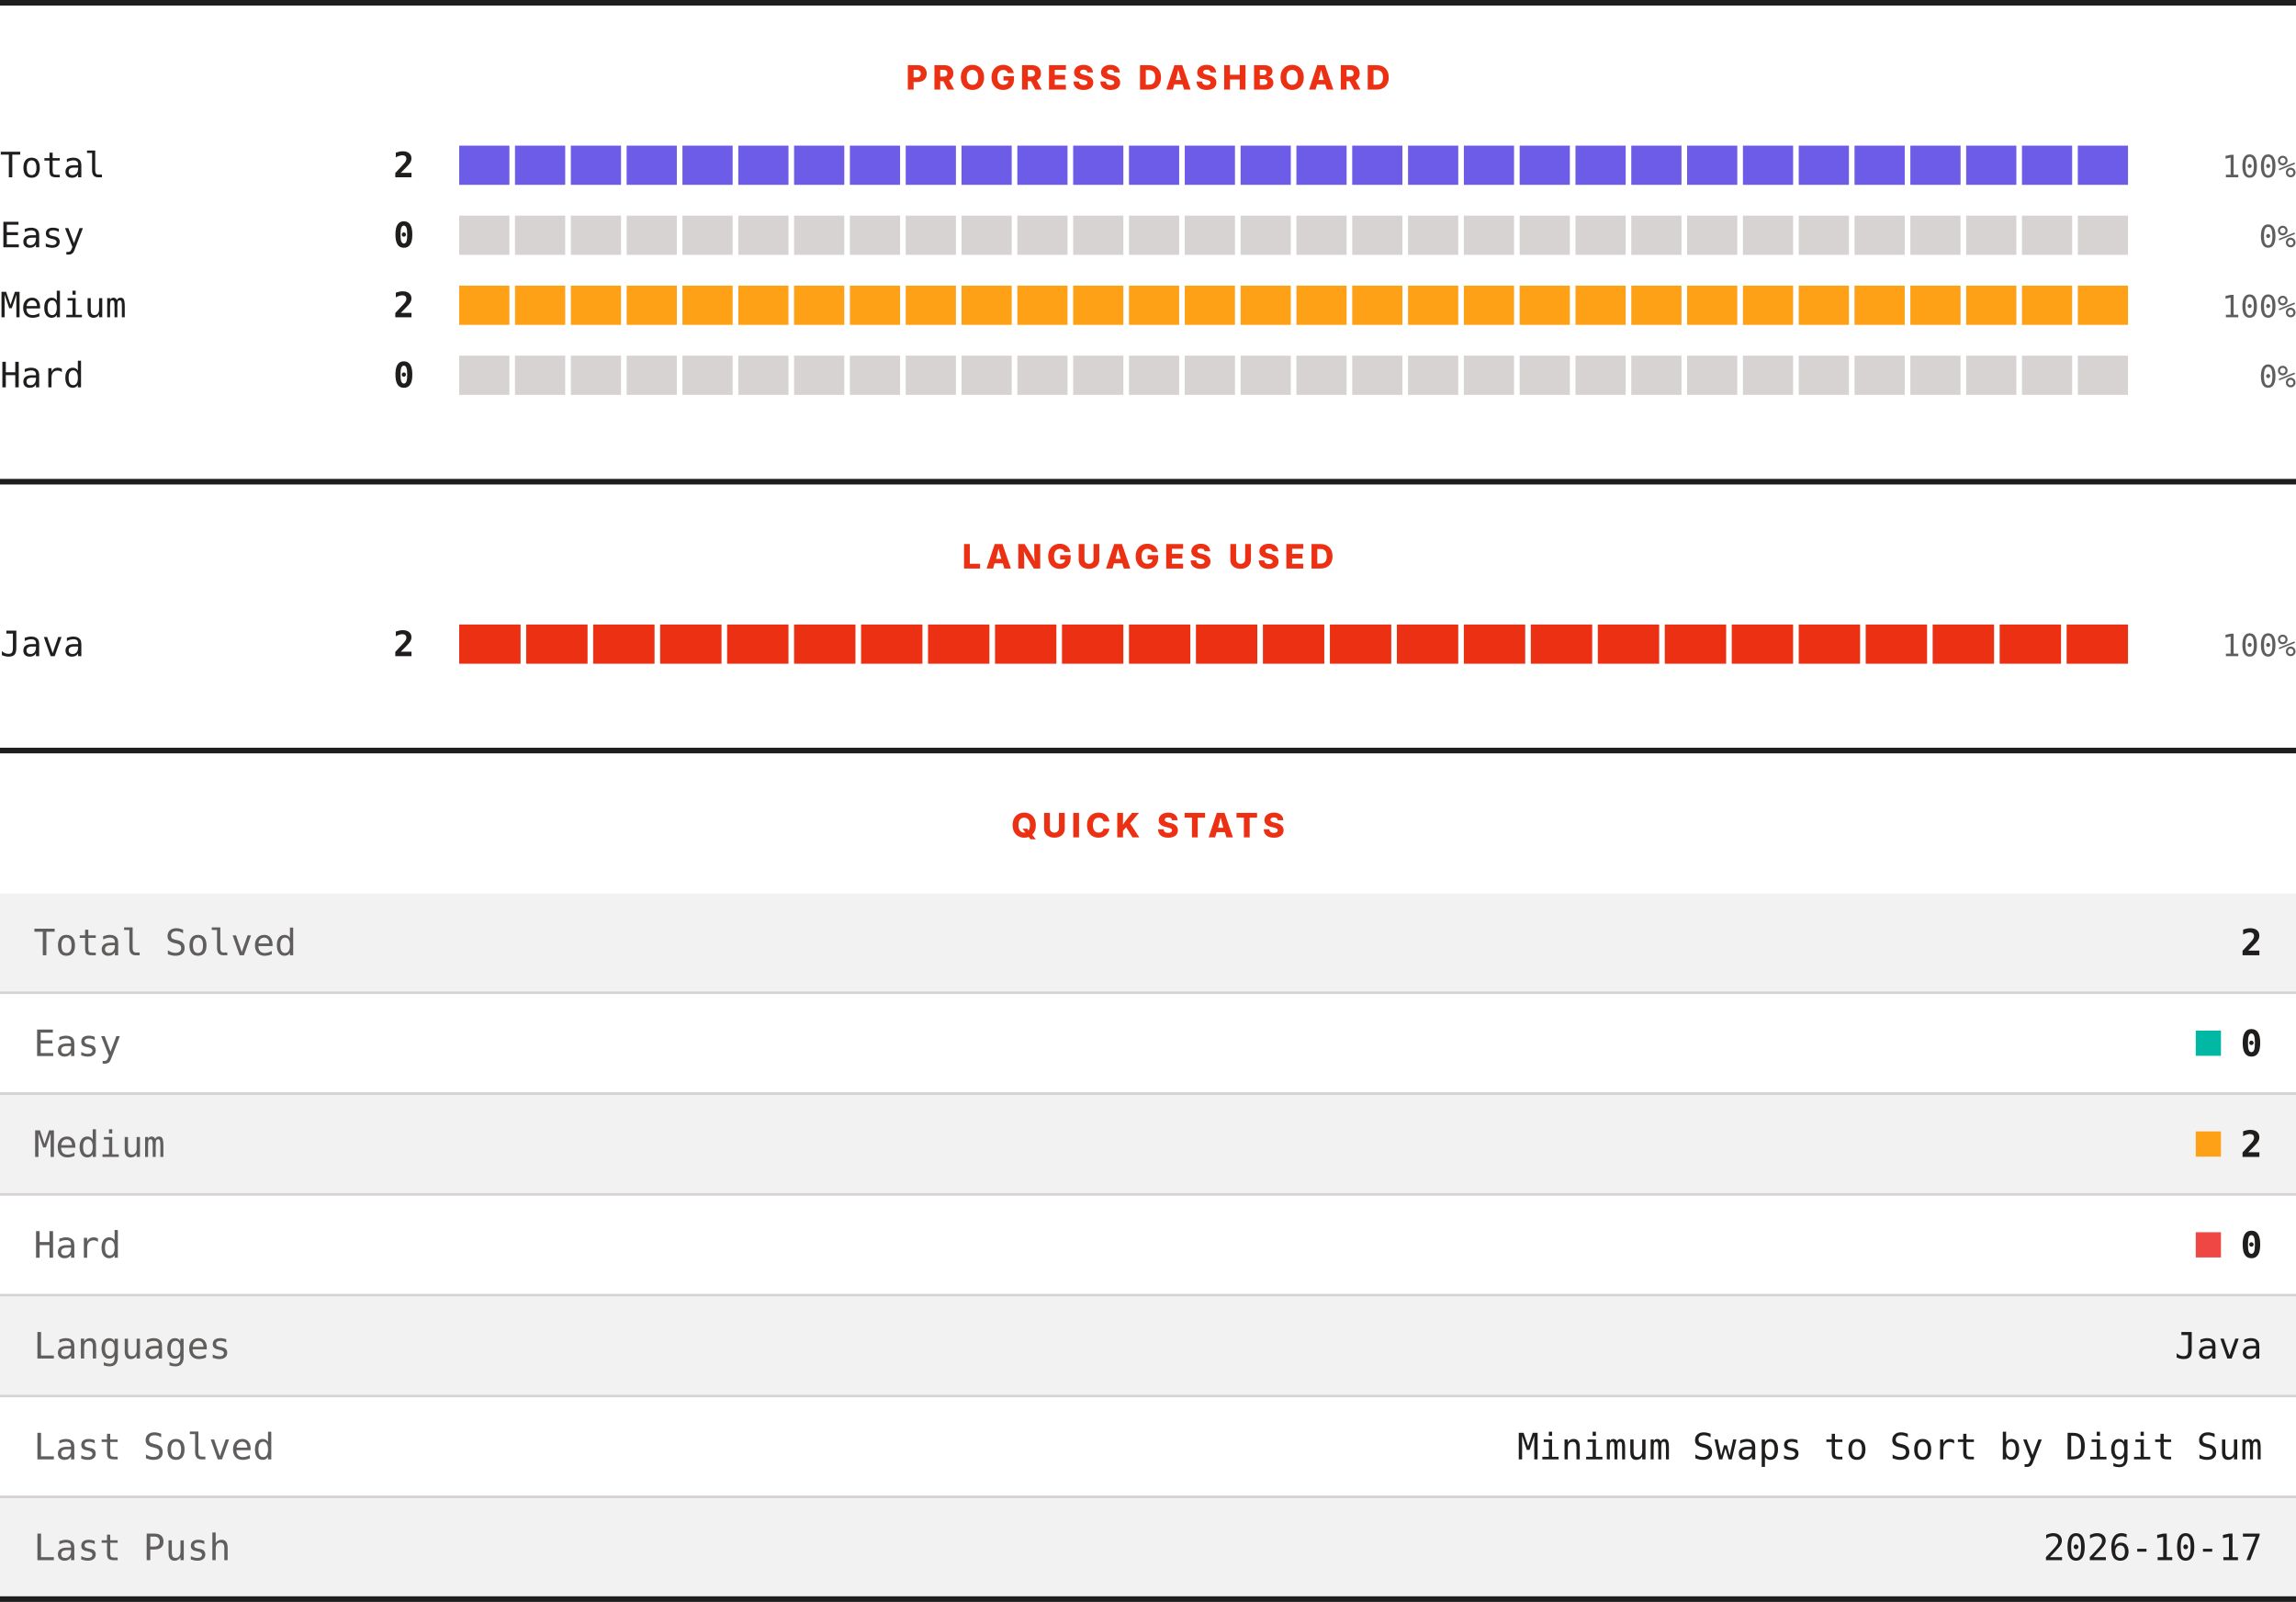
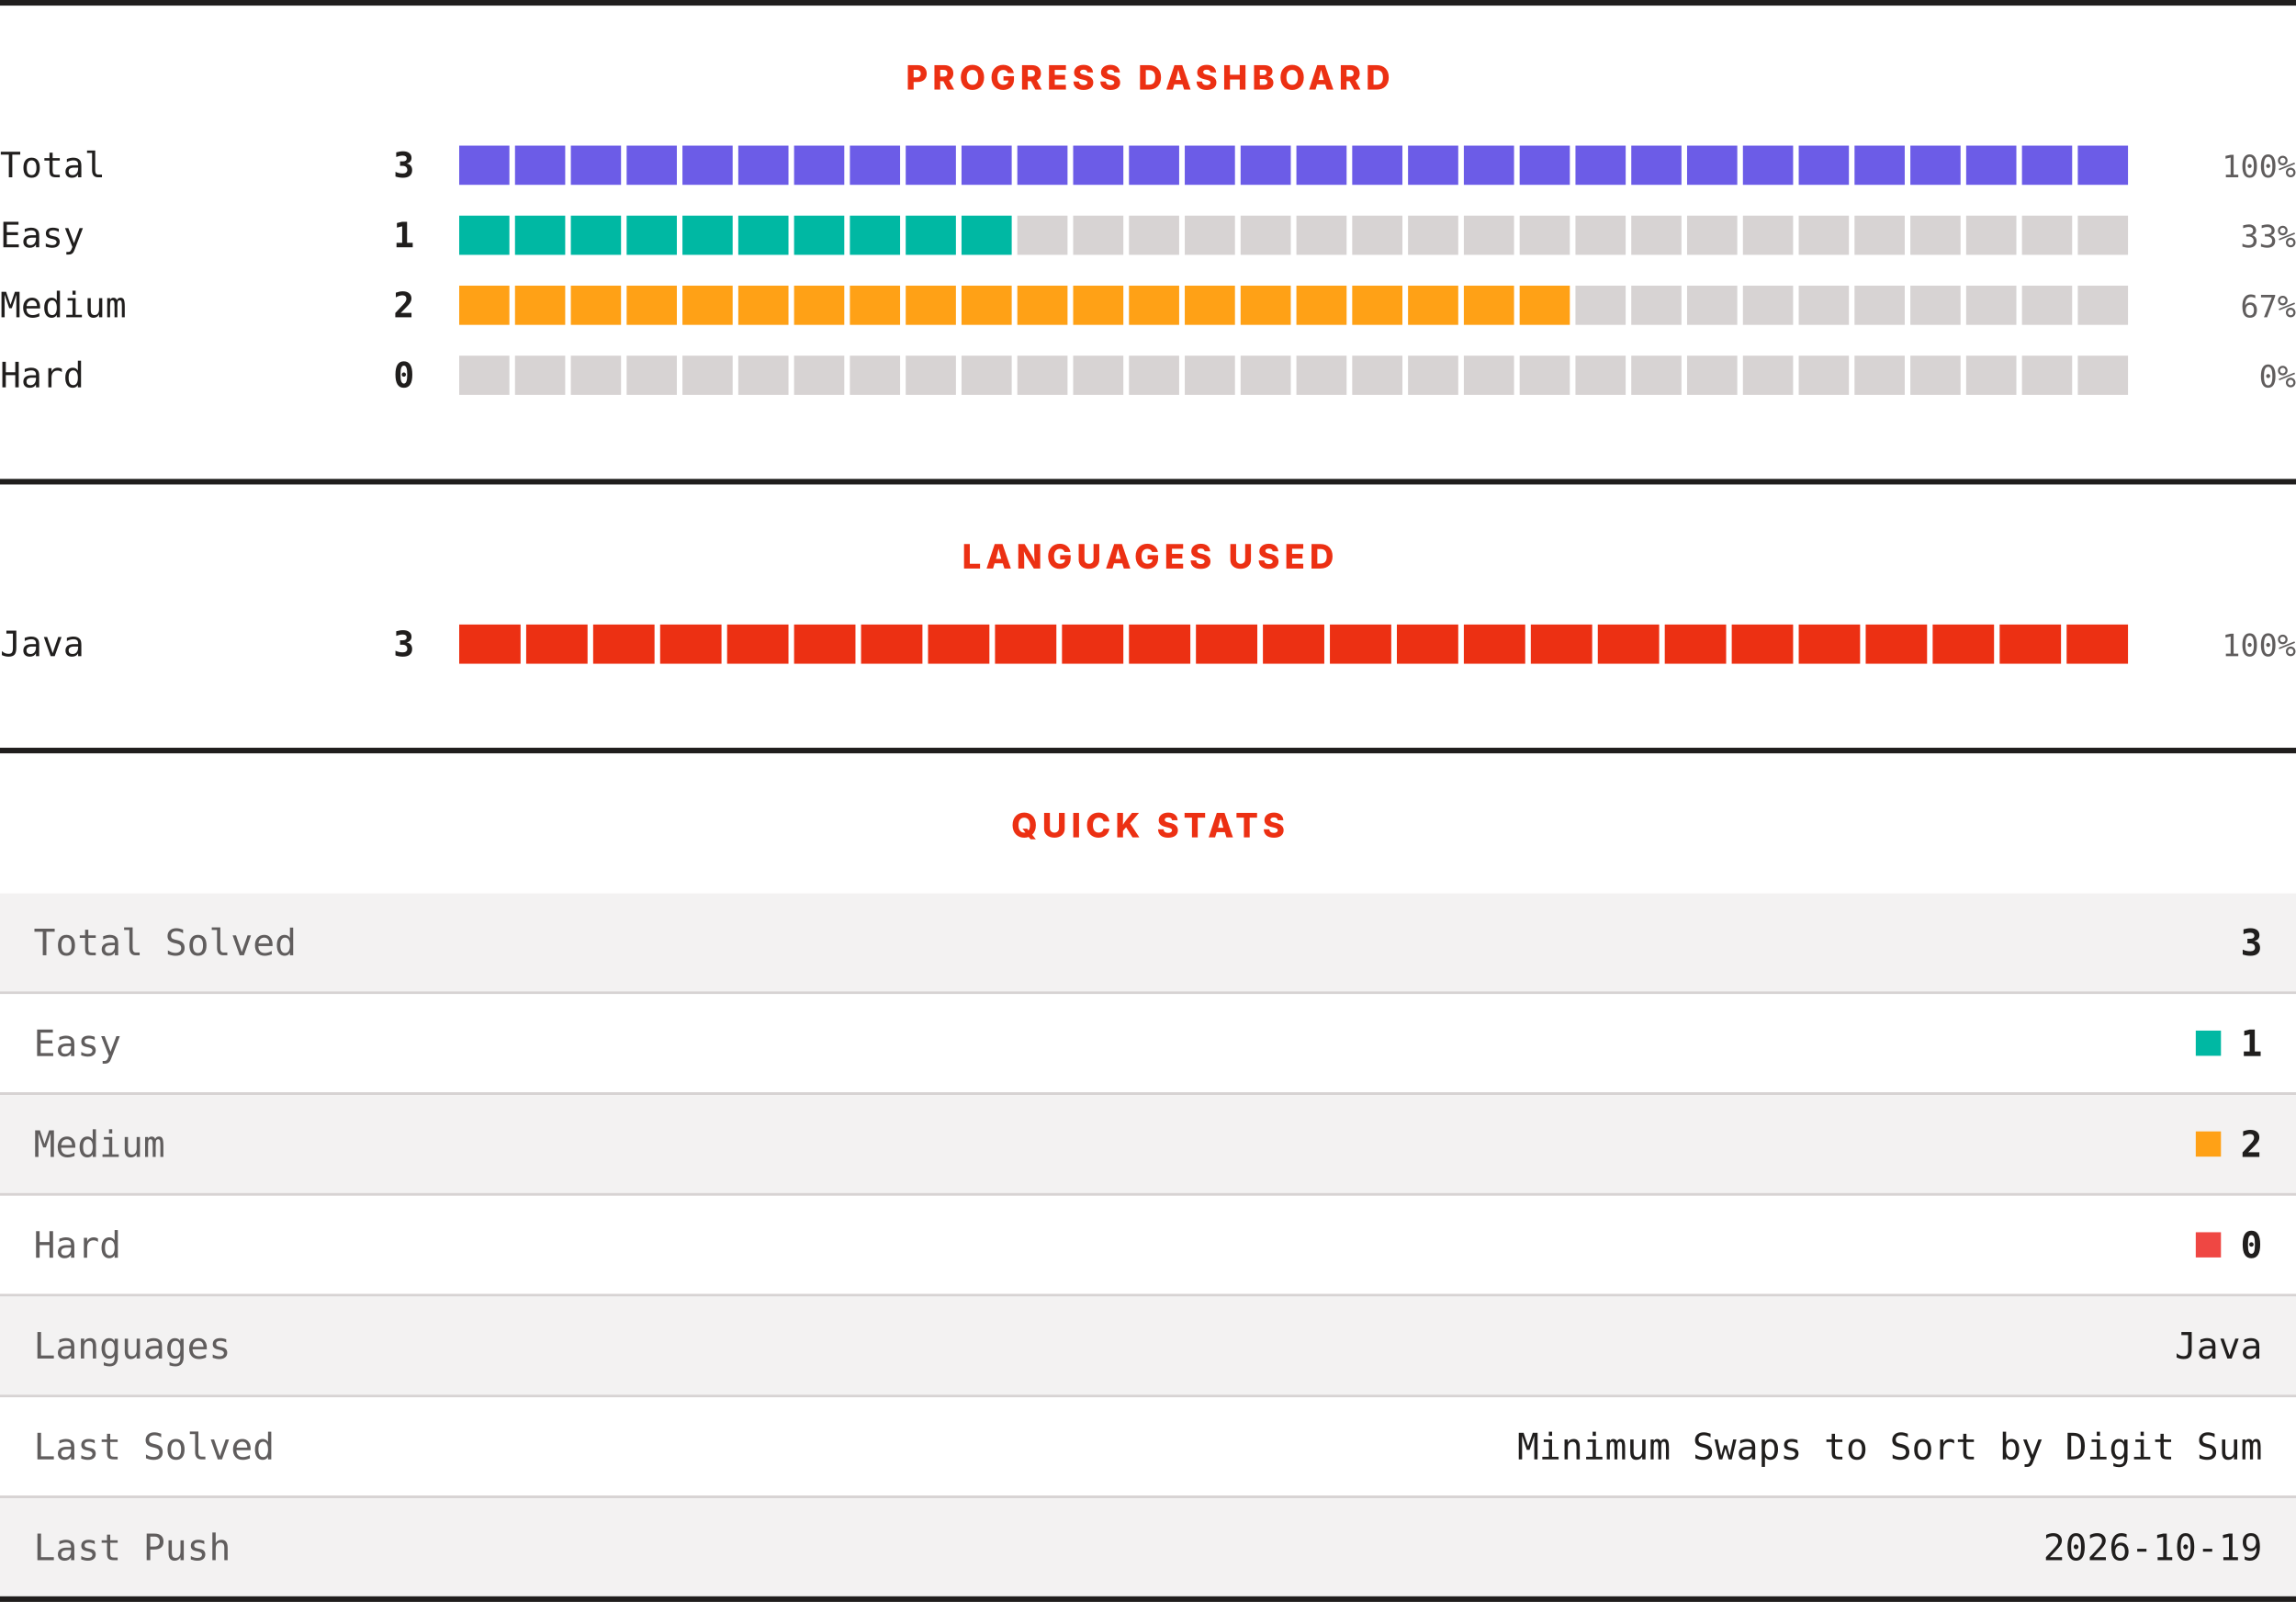
<svg xmlns="http://www.w3.org/2000/svg" width="820" height="572" viewBox="0 0 820 572" role="img" aria-label="LeetCode progress, languages and quick stats">
  <rect width="820" height="572" fill="#ffffff" />
  <rect x="0" y="0" width="820" height="2" fill="#201e1d" />
  <text x="410" y="32" text-anchor="middle" font-family="Archivo, system-ui, -apple-system, Segoe UI, sans-serif" font-size="12" font-weight="800" letter-spacing="1.68" fill="#ec3013">PROGRESS DASHBOARD</text>
  <text x="0" y="63.3" font-family="ui-monospace, SFMono-Regular, Menlo, Consolas, monospace" font-size="12.5" fill="#201e1d">Total</text>
-   <text x="148" y="63.3" text-anchor="end" font-family="ui-monospace, SFMono-Regular, Menlo, Consolas, monospace" font-size="12.5" font-weight="700" fill="#201e1d">2</text>
+   <text x="148" y="63.3" text-anchor="end" font-family="ui-monospace, SFMono-Regular, Menlo, Consolas, monospace" font-size="12.5" font-weight="700" fill="#201e1d">3</text>
  <rect x="164.00" y="52" width="17.93" height="14" fill="#6c5ce7" />
  <rect x="183.93" y="52" width="17.93" height="14" fill="#6c5ce7" />
  <rect x="203.87" y="52" width="17.93" height="14" fill="#6c5ce7" />
  <rect x="223.80" y="52" width="17.93" height="14" fill="#6c5ce7" />
  <rect x="243.73" y="52" width="17.93" height="14" fill="#6c5ce7" />
  <rect x="263.67" y="52" width="17.93" height="14" fill="#6c5ce7" />
  <rect x="283.60" y="52" width="17.93" height="14" fill="#6c5ce7" />
  <rect x="303.53" y="52" width="17.93" height="14" fill="#6c5ce7" />
  <rect x="323.47" y="52" width="17.93" height="14" fill="#6c5ce7" />
  <rect x="343.40" y="52" width="17.93" height="14" fill="#6c5ce7" />
  <rect x="363.33" y="52" width="17.93" height="14" fill="#6c5ce7" />
  <rect x="383.27" y="52" width="17.93" height="14" fill="#6c5ce7" />
  <rect x="403.20" y="52" width="17.93" height="14" fill="#6c5ce7" />
  <rect x="423.13" y="52" width="17.93" height="14" fill="#6c5ce7" />
  <rect x="443.07" y="52" width="17.93" height="14" fill="#6c5ce7" />
  <rect x="463.00" y="52" width="17.93" height="14" fill="#6c5ce7" />
  <rect x="482.93" y="52" width="17.93" height="14" fill="#6c5ce7" />
  <rect x="502.87" y="52" width="17.93" height="14" fill="#6c5ce7" />
  <rect x="522.80" y="52" width="17.93" height="14" fill="#6c5ce7" />
  <rect x="542.73" y="52" width="17.93" height="14" fill="#6c5ce7" />
  <rect x="562.67" y="52" width="17.93" height="14" fill="#6c5ce7" />
  <rect x="582.60" y="52" width="17.93" height="14" fill="#6c5ce7" />
  <rect x="602.53" y="52" width="17.93" height="14" fill="#6c5ce7" />
  <rect x="622.47" y="52" width="17.93" height="14" fill="#6c5ce7" />
  <rect x="642.40" y="52" width="17.93" height="14" fill="#6c5ce7" />
  <rect x="662.33" y="52" width="17.93" height="14" fill="#6c5ce7" />
  <rect x="682.27" y="52" width="17.93" height="14" fill="#6c5ce7" />
  <rect x="702.20" y="52" width="17.93" height="14" fill="#6c5ce7" />
  <rect x="722.13" y="52" width="17.93" height="14" fill="#6c5ce7" />
  <rect x="742.07" y="52" width="17.93" height="14" fill="#6c5ce7" />
  <text x="820" y="63.3" text-anchor="end" font-family="ui-monospace, SFMono-Regular, Menlo, Consolas, monospace" font-size="11" fill="#605d5d">100%</text>
  <text x="0" y="88.3" font-family="ui-monospace, SFMono-Regular, Menlo, Consolas, monospace" font-size="12.5" fill="#201e1d">Easy</text>
-   <text x="148" y="88.3" text-anchor="end" font-family="ui-monospace, SFMono-Regular, Menlo, Consolas, monospace" font-size="12.5" font-weight="700" fill="#201e1d">0</text>
-   <rect x="164.00" y="77" width="17.93" height="14" fill="#d7d3d3" />
-   <rect x="183.93" y="77" width="17.93" height="14" fill="#d7d3d3" />
-   <rect x="203.87" y="77" width="17.93" height="14" fill="#d7d3d3" />
-   <rect x="223.80" y="77" width="17.93" height="14" fill="#d7d3d3" />
-   <rect x="243.73" y="77" width="17.93" height="14" fill="#d7d3d3" />
-   <rect x="263.67" y="77" width="17.93" height="14" fill="#d7d3d3" />
-   <rect x="283.60" y="77" width="17.93" height="14" fill="#d7d3d3" />
-   <rect x="303.53" y="77" width="17.93" height="14" fill="#d7d3d3" />
-   <rect x="323.47" y="77" width="17.93" height="14" fill="#d7d3d3" />
-   <rect x="343.40" y="77" width="17.93" height="14" fill="#d7d3d3" />
+   <text x="148" y="88.3" text-anchor="end" font-family="ui-monospace, SFMono-Regular, Menlo, Consolas, monospace" font-size="12.5" font-weight="700" fill="#201e1d">1</text>
+   <rect x="164.00" y="77" width="17.93" height="14" fill="#00b8a3" />
+   <rect x="183.93" y="77" width="17.93" height="14" fill="#00b8a3" />
+   <rect x="203.87" y="77" width="17.93" height="14" fill="#00b8a3" />
+   <rect x="223.80" y="77" width="17.93" height="14" fill="#00b8a3" />
+   <rect x="243.73" y="77" width="17.93" height="14" fill="#00b8a3" />
+   <rect x="263.67" y="77" width="17.93" height="14" fill="#00b8a3" />
+   <rect x="283.60" y="77" width="17.93" height="14" fill="#00b8a3" />
+   <rect x="303.53" y="77" width="17.93" height="14" fill="#00b8a3" />
+   <rect x="323.47" y="77" width="17.93" height="14" fill="#00b8a3" />
+   <rect x="343.40" y="77" width="17.93" height="14" fill="#00b8a3" />
  <rect x="363.33" y="77" width="17.93" height="14" fill="#d7d3d3" />
  <rect x="383.27" y="77" width="17.93" height="14" fill="#d7d3d3" />
  <rect x="403.20" y="77" width="17.93" height="14" fill="#d7d3d3" />
  <rect x="423.13" y="77" width="17.93" height="14" fill="#d7d3d3" />
  <rect x="443.07" y="77" width="17.93" height="14" fill="#d7d3d3" />
  <rect x="463.00" y="77" width="17.93" height="14" fill="#d7d3d3" />
  <rect x="482.93" y="77" width="17.93" height="14" fill="#d7d3d3" />
  <rect x="502.87" y="77" width="17.93" height="14" fill="#d7d3d3" />
  <rect x="522.80" y="77" width="17.93" height="14" fill="#d7d3d3" />
  <rect x="542.73" y="77" width="17.93" height="14" fill="#d7d3d3" />
  <rect x="562.67" y="77" width="17.93" height="14" fill="#d7d3d3" />
  <rect x="582.60" y="77" width="17.93" height="14" fill="#d7d3d3" />
  <rect x="602.53" y="77" width="17.93" height="14" fill="#d7d3d3" />
  <rect x="622.47" y="77" width="17.93" height="14" fill="#d7d3d3" />
  <rect x="642.40" y="77" width="17.93" height="14" fill="#d7d3d3" />
  <rect x="662.33" y="77" width="17.93" height="14" fill="#d7d3d3" />
  <rect x="682.27" y="77" width="17.93" height="14" fill="#d7d3d3" />
  <rect x="702.20" y="77" width="17.93" height="14" fill="#d7d3d3" />
  <rect x="722.13" y="77" width="17.93" height="14" fill="#d7d3d3" />
  <rect x="742.07" y="77" width="17.93" height="14" fill="#d7d3d3" />
-   <text x="820" y="88.3" text-anchor="end" font-family="ui-monospace, SFMono-Regular, Menlo, Consolas, monospace" font-size="11" fill="#605d5d">0%</text>
+   <text x="820" y="88.3" text-anchor="end" font-family="ui-monospace, SFMono-Regular, Menlo, Consolas, monospace" font-size="11" fill="#605d5d">33%</text>
  <text x="0" y="113.3" font-family="ui-monospace, SFMono-Regular, Menlo, Consolas, monospace" font-size="12.5" fill="#201e1d">Medium</text>
  <text x="148" y="113.3" text-anchor="end" font-family="ui-monospace, SFMono-Regular, Menlo, Consolas, monospace" font-size="12.5" font-weight="700" fill="#201e1d">2</text>
  <rect x="164.00" y="102" width="17.93" height="14" fill="#ffa116" />
  <rect x="183.93" y="102" width="17.93" height="14" fill="#ffa116" />
  <rect x="203.87" y="102" width="17.93" height="14" fill="#ffa116" />
  <rect x="223.80" y="102" width="17.93" height="14" fill="#ffa116" />
  <rect x="243.73" y="102" width="17.93" height="14" fill="#ffa116" />
  <rect x="263.67" y="102" width="17.93" height="14" fill="#ffa116" />
  <rect x="283.60" y="102" width="17.93" height="14" fill="#ffa116" />
  <rect x="303.53" y="102" width="17.93" height="14" fill="#ffa116" />
  <rect x="323.47" y="102" width="17.93" height="14" fill="#ffa116" />
  <rect x="343.40" y="102" width="17.93" height="14" fill="#ffa116" />
  <rect x="363.33" y="102" width="17.93" height="14" fill="#ffa116" />
  <rect x="383.27" y="102" width="17.93" height="14" fill="#ffa116" />
  <rect x="403.20" y="102" width="17.93" height="14" fill="#ffa116" />
  <rect x="423.13" y="102" width="17.93" height="14" fill="#ffa116" />
  <rect x="443.07" y="102" width="17.93" height="14" fill="#ffa116" />
  <rect x="463.00" y="102" width="17.93" height="14" fill="#ffa116" />
  <rect x="482.93" y="102" width="17.93" height="14" fill="#ffa116" />
  <rect x="502.87" y="102" width="17.93" height="14" fill="#ffa116" />
  <rect x="522.80" y="102" width="17.93" height="14" fill="#ffa116" />
  <rect x="542.73" y="102" width="17.93" height="14" fill="#ffa116" />
-   <rect x="562.67" y="102" width="17.93" height="14" fill="#ffa116" />
-   <rect x="582.60" y="102" width="17.93" height="14" fill="#ffa116" />
-   <rect x="602.53" y="102" width="17.93" height="14" fill="#ffa116" />
-   <rect x="622.47" y="102" width="17.93" height="14" fill="#ffa116" />
-   <rect x="642.40" y="102" width="17.93" height="14" fill="#ffa116" />
-   <rect x="662.33" y="102" width="17.93" height="14" fill="#ffa116" />
-   <rect x="682.27" y="102" width="17.93" height="14" fill="#ffa116" />
-   <rect x="702.20" y="102" width="17.93" height="14" fill="#ffa116" />
-   <rect x="722.13" y="102" width="17.93" height="14" fill="#ffa116" />
-   <rect x="742.07" y="102" width="17.93" height="14" fill="#ffa116" />
-   <text x="820" y="113.3" text-anchor="end" font-family="ui-monospace, SFMono-Regular, Menlo, Consolas, monospace" font-size="11" fill="#605d5d">100%</text>
+   <rect x="562.67" y="102" width="17.93" height="14" fill="#d7d3d3" />
+   <rect x="582.60" y="102" width="17.93" height="14" fill="#d7d3d3" />
+   <rect x="602.53" y="102" width="17.93" height="14" fill="#d7d3d3" />
+   <rect x="622.47" y="102" width="17.93" height="14" fill="#d7d3d3" />
+   <rect x="642.40" y="102" width="17.93" height="14" fill="#d7d3d3" />
+   <rect x="662.33" y="102" width="17.93" height="14" fill="#d7d3d3" />
+   <rect x="682.27" y="102" width="17.93" height="14" fill="#d7d3d3" />
+   <rect x="702.20" y="102" width="17.93" height="14" fill="#d7d3d3" />
+   <rect x="722.13" y="102" width="17.93" height="14" fill="#d7d3d3" />
+   <rect x="742.07" y="102" width="17.93" height="14" fill="#d7d3d3" />
+   <text x="820" y="113.3" text-anchor="end" font-family="ui-monospace, SFMono-Regular, Menlo, Consolas, monospace" font-size="11" fill="#605d5d">67%</text>
  <text x="0" y="138.3" font-family="ui-monospace, SFMono-Regular, Menlo, Consolas, monospace" font-size="12.5" fill="#201e1d">Hard</text>
  <text x="148" y="138.3" text-anchor="end" font-family="ui-monospace, SFMono-Regular, Menlo, Consolas, monospace" font-size="12.5" font-weight="700" fill="#201e1d">0</text>
  <rect x="164.00" y="127" width="17.93" height="14" fill="#d7d3d3" />
  <rect x="183.93" y="127" width="17.93" height="14" fill="#d7d3d3" />
  <rect x="203.87" y="127" width="17.93" height="14" fill="#d7d3d3" />
  <rect x="223.80" y="127" width="17.93" height="14" fill="#d7d3d3" />
  <rect x="243.73" y="127" width="17.93" height="14" fill="#d7d3d3" />
  <rect x="263.67" y="127" width="17.93" height="14" fill="#d7d3d3" />
  <rect x="283.60" y="127" width="17.93" height="14" fill="#d7d3d3" />
  <rect x="303.53" y="127" width="17.93" height="14" fill="#d7d3d3" />
  <rect x="323.47" y="127" width="17.93" height="14" fill="#d7d3d3" />
  <rect x="343.40" y="127" width="17.93" height="14" fill="#d7d3d3" />
  <rect x="363.33" y="127" width="17.93" height="14" fill="#d7d3d3" />
  <rect x="383.27" y="127" width="17.93" height="14" fill="#d7d3d3" />
  <rect x="403.20" y="127" width="17.93" height="14" fill="#d7d3d3" />
  <rect x="423.13" y="127" width="17.93" height="14" fill="#d7d3d3" />
  <rect x="443.07" y="127" width="17.93" height="14" fill="#d7d3d3" />
  <rect x="463.00" y="127" width="17.93" height="14" fill="#d7d3d3" />
  <rect x="482.93" y="127" width="17.93" height="14" fill="#d7d3d3" />
  <rect x="502.87" y="127" width="17.93" height="14" fill="#d7d3d3" />
  <rect x="522.80" y="127" width="17.93" height="14" fill="#d7d3d3" />
  <rect x="542.73" y="127" width="17.93" height="14" fill="#d7d3d3" />
  <rect x="562.67" y="127" width="17.93" height="14" fill="#d7d3d3" />
  <rect x="582.60" y="127" width="17.93" height="14" fill="#d7d3d3" />
  <rect x="602.53" y="127" width="17.93" height="14" fill="#d7d3d3" />
  <rect x="622.47" y="127" width="17.93" height="14" fill="#d7d3d3" />
  <rect x="642.40" y="127" width="17.93" height="14" fill="#d7d3d3" />
  <rect x="662.33" y="127" width="17.93" height="14" fill="#d7d3d3" />
  <rect x="682.27" y="127" width="17.93" height="14" fill="#d7d3d3" />
  <rect x="702.20" y="127" width="17.93" height="14" fill="#d7d3d3" />
  <rect x="722.13" y="127" width="17.93" height="14" fill="#d7d3d3" />
  <rect x="742.07" y="127" width="17.93" height="14" fill="#d7d3d3" />
  <text x="820" y="138.3" text-anchor="end" font-family="ui-monospace, SFMono-Regular, Menlo, Consolas, monospace" font-size="11" fill="#605d5d">0%</text>
  <rect x="0" y="171" width="820" height="2" fill="#201e1d" />
  <text x="410" y="203" text-anchor="middle" font-family="Archivo, system-ui, -apple-system, Segoe UI, sans-serif" font-size="12" font-weight="800" letter-spacing="1.68" fill="#ec3013">LANGUAGES USED</text>
  <text x="0" y="234.3" font-family="ui-monospace, SFMono-Regular, Menlo, Consolas, monospace" font-size="12.5" fill="#201e1d">Java</text>
-   <text x="148" y="234.3" text-anchor="end" font-family="ui-monospace, SFMono-Regular, Menlo, Consolas, monospace" font-size="12.5" font-weight="700" fill="#201e1d">2</text>
+   <text x="148" y="234.3" text-anchor="end" font-family="ui-monospace, SFMono-Regular, Menlo, Consolas, monospace" font-size="12.5" font-weight="700" fill="#201e1d">3</text>
  <rect x="164.00" y="223" width="21.92" height="14" fill="#ec3013" />
  <rect x="187.92" y="223" width="21.92" height="14" fill="#ec3013" />
  <rect x="211.84" y="223" width="21.92" height="14" fill="#ec3013" />
  <rect x="235.76" y="223" width="21.92" height="14" fill="#ec3013" />
  <rect x="259.68" y="223" width="21.92" height="14" fill="#ec3013" />
  <rect x="283.60" y="223" width="21.92" height="14" fill="#ec3013" />
  <rect x="307.52" y="223" width="21.92" height="14" fill="#ec3013" />
  <rect x="331.44" y="223" width="21.92" height="14" fill="#ec3013" />
  <rect x="355.36" y="223" width="21.92" height="14" fill="#ec3013" />
  <rect x="379.28" y="223" width="21.92" height="14" fill="#ec3013" />
  <rect x="403.20" y="223" width="21.92" height="14" fill="#ec3013" />
  <rect x="427.12" y="223" width="21.92" height="14" fill="#ec3013" />
  <rect x="451.04" y="223" width="21.92" height="14" fill="#ec3013" />
  <rect x="474.96" y="223" width="21.92" height="14" fill="#ec3013" />
  <rect x="498.88" y="223" width="21.92" height="14" fill="#ec3013" />
  <rect x="522.80" y="223" width="21.92" height="14" fill="#ec3013" />
  <rect x="546.72" y="223" width="21.92" height="14" fill="#ec3013" />
  <rect x="570.64" y="223" width="21.92" height="14" fill="#ec3013" />
  <rect x="594.56" y="223" width="21.92" height="14" fill="#ec3013" />
  <rect x="618.48" y="223" width="21.92" height="14" fill="#ec3013" />
  <rect x="642.40" y="223" width="21.92" height="14" fill="#ec3013" />
  <rect x="666.32" y="223" width="21.92" height="14" fill="#ec3013" />
  <rect x="690.24" y="223" width="21.92" height="14" fill="#ec3013" />
  <rect x="714.16" y="223" width="21.92" height="14" fill="#ec3013" />
  <rect x="738.08" y="223" width="21.92" height="14" fill="#ec3013" />
  <text x="820" y="234.3" text-anchor="end" font-family="ui-monospace, SFMono-Regular, Menlo, Consolas, monospace" font-size="11" fill="#605d5d">100%</text>
  <rect x="0" y="267" width="820" height="2" fill="#201e1d" />
  <text x="410" y="299" text-anchor="middle" font-family="Archivo, system-ui, -apple-system, Segoe UI, sans-serif" font-size="12" font-weight="800" letter-spacing="1.68" fill="#ec3013">QUICK STATS</text>
  <rect x="0" y="319" width="820" height="35" fill="#f3f2f2" />
  <text x="12" y="341.1" font-family="ui-monospace, SFMono-Regular, Menlo, Consolas, monospace" font-size="13" fill="#605d5d">Total Solved</text>
-   <text x="808" y="341.1" text-anchor="end" font-family="ui-monospace, SFMono-Regular, Menlo, Consolas, monospace" font-size="13" font-weight="700" fill="#201e1d">2</text>
+   <text x="808" y="341.1" text-anchor="end" font-family="ui-monospace, SFMono-Regular, Menlo, Consolas, monospace" font-size="13" font-weight="700" fill="#201e1d">3</text>
  <rect x="0" y="354" width="820" height="1" fill="#d7d3d3" />
  <rect x="0" y="355" width="820" height="35" fill="#ffffff" />
  <text x="12" y="377.1" font-family="ui-monospace, SFMono-Regular, Menlo, Consolas, monospace" font-size="13" fill="#605d5d">Easy</text>
  <rect x="784.2" y="368" width="9" height="9" fill="#00b8a3" />
-   <text x="808" y="377.1" text-anchor="end" font-family="ui-monospace, SFMono-Regular, Menlo, Consolas, monospace" font-size="13" font-weight="700" fill="#201e1d">0</text>
+   <text x="808" y="377.1" text-anchor="end" font-family="ui-monospace, SFMono-Regular, Menlo, Consolas, monospace" font-size="13" font-weight="700" fill="#201e1d">1</text>
  <rect x="0" y="390" width="820" height="1" fill="#d7d3d3" />
  <rect x="0" y="391" width="820" height="35" fill="#f3f2f2" />
  <text x="12" y="413.1" font-family="ui-monospace, SFMono-Regular, Menlo, Consolas, monospace" font-size="13" fill="#605d5d">Medium</text>
  <rect x="784.2" y="404" width="9" height="9" fill="#ffa116" />
  <text x="808" y="413.1" text-anchor="end" font-family="ui-monospace, SFMono-Regular, Menlo, Consolas, monospace" font-size="13" font-weight="700" fill="#201e1d">2</text>
  <rect x="0" y="426" width="820" height="1" fill="#d7d3d3" />
  <rect x="0" y="427" width="820" height="35" fill="#ffffff" />
  <text x="12" y="449.1" font-family="ui-monospace, SFMono-Regular, Menlo, Consolas, monospace" font-size="13" fill="#605d5d">Hard</text>
  <rect x="784.2" y="440" width="9" height="9" fill="#ef4743" />
  <text x="808" y="449.1" text-anchor="end" font-family="ui-monospace, SFMono-Regular, Menlo, Consolas, monospace" font-size="13" font-weight="700" fill="#201e1d">0</text>
  <rect x="0" y="462" width="820" height="1" fill="#d7d3d3" />
  <rect x="0" y="463" width="820" height="35" fill="#f3f2f2" />
  <text x="12" y="485.1" font-family="ui-monospace, SFMono-Regular, Menlo, Consolas, monospace" font-size="13" fill="#605d5d">Languages</text>
  <text x="808" y="485.1" text-anchor="end" font-family="ui-monospace, SFMono-Regular, Menlo, Consolas, monospace" font-size="13" fill="#201e1d">Java</text>
  <rect x="0" y="498" width="820" height="1" fill="#d7d3d3" />
  <rect x="0" y="499" width="820" height="35" fill="#ffffff" />
  <text x="12" y="521.1" font-family="ui-monospace, SFMono-Regular, Menlo, Consolas, monospace" font-size="13" fill="#605d5d">Last Solved</text>
  <text x="808" y="521.1" text-anchor="end" font-family="ui-monospace, SFMono-Regular, Menlo, Consolas, monospace" font-size="13" fill="#201e1d">Minimum Swaps to Sort by Digit Sum</text>
  <rect x="0" y="534" width="820" height="1" fill="#d7d3d3" />
  <rect x="0" y="535" width="820" height="35" fill="#f3f2f2" />
  <text x="12" y="557.1" font-family="ui-monospace, SFMono-Regular, Menlo, Consolas, monospace" font-size="13" fill="#605d5d">Last Push</text>
-   <text x="808" y="557.1" text-anchor="end" font-family="ui-monospace, SFMono-Regular, Menlo, Consolas, monospace" font-size="13" fill="#201e1d">2026-10-17</text>
+   <text x="808" y="557.1" text-anchor="end" font-family="ui-monospace, SFMono-Regular, Menlo, Consolas, monospace" font-size="13" fill="#201e1d">2026-10-19</text>
  <rect x="0" y="570" width="820" height="2" fill="#201e1d" />
</svg>
